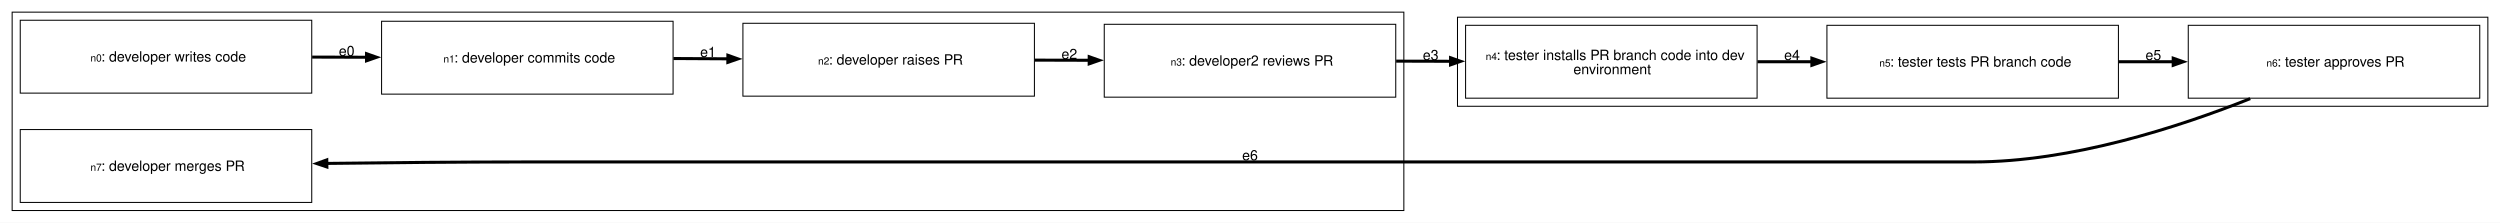
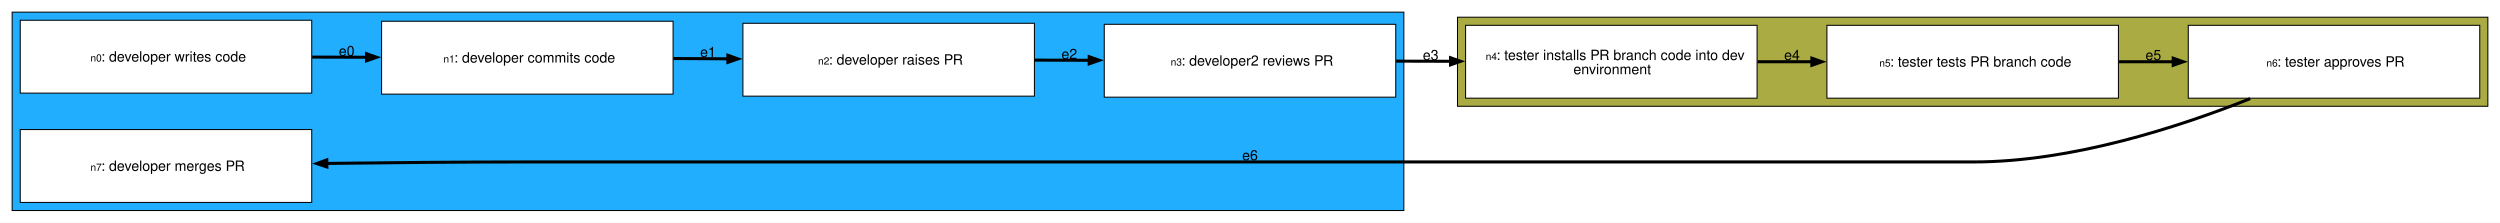
<svg xmlns="http://www.w3.org/2000/svg" width="2470pt" height="220pt" viewBox="0.00 0.00 2470.00 220.00">
  <g id="graph0" class="graph" transform="scale(1 1) rotate(0) translate(4 216)">
    <polygon fill="white" stroke="none" points="-4,4 -4,-216 2466,-216 2466,4 -4,4" />
    <g id="clust1" class="cluster">
-       <polygon fill="none" stroke="black" points="1436,-111 1436,-199 2454,-199 2454,-111 1436,-111" />
+       <polygon fill="#22aeff" stroke="black" points="8,-8 8,-204 1383,-204 1383,-8 8,-8" />
    </g>
    <g id="clust2" class="cluster">
-       <polygon fill="none" stroke="black" points="8,-8 8,-204 1383,-204 1383,-8 8,-8" />
+       <polygon fill="#aaab43" stroke="black" points="1436,-111 1436,-199 2454,-199 2454,-111 1436,-111" />
    </g>
    <g id="node1" class="node">
+       <polygon fill="#ffffff" stroke="black" points="304,-196 16,-196 16,-124 304,-124 304,-196" />
+       <text text-anchor="start" x="85.38" y="-155.2" font-family="Helvetica,sans-Serif" font-size="10.00">n0</text>
+       <text text-anchor="start" x="95.88" y="-155.2" font-family="Helvetica,sans-Serif" font-size="14.00">: developer writes code</text>
+     </g>
+     <g id="node2" class="node">
+       <polygon fill="#ffffff" stroke="black" points="661,-195 373,-195 373,-123 661,-123 661,-195" />
+       <text text-anchor="start" x="434.12" y="-154.2" font-family="Helvetica,sans-Serif" font-size="10.00">n1</text>
+       <text text-anchor="start" x="444.62" y="-154.2" font-family="Helvetica,sans-Serif" font-size="14.00">: developer commits code</text>
+     </g>
+     <g id="edge1" class="edge">
+       <path fill="none" stroke="#000000" stroke-width="3" d="M304.37,-159.6C322.13,-159.55 340.37,-159.49 358.34,-159.44" />
+       <polygon fill="#000000" stroke="#000000" stroke-width="3" points="358.14,-162.94 368.13,-159.42 358.12,-155.94 358.14,-162.94" />
+       <text text-anchor="middle" x="338.5" y="-160.7" font-family="Helvetica,sans-Serif" font-size="14.00">e0</text>
+     </g>
+     <g id="node3" class="node">
+       <polygon fill="#ffffff" stroke="black" points="1018,-193 730,-193 730,-121 1018,-121 1018,-193" />
+       <text text-anchor="start" x="804.25" y="-152.2" font-family="Helvetica,sans-Serif" font-size="10.00">n2</text>
+       <text text-anchor="start" x="814.75" y="-152.2" font-family="Helvetica,sans-Serif" font-size="14.00">: developer raises PR</text>
+     </g>
+     <g id="edge2" class="edge">
+       <path fill="none" stroke="#000000" stroke-width="3" d="M661.37,-158.19C679.13,-158.09 697.37,-157.99 715.34,-157.89" />
+       <polygon fill="#000000" stroke="#000000" stroke-width="3" points="715.15,-161.39 725.13,-157.83 715.11,-154.39 715.15,-161.39" />
+       <text text-anchor="middle" x="695.5" y="-159.7" font-family="Helvetica,sans-Serif" font-size="14.00">e1</text>
+     </g>
+     <g id="node4" class="node">
+       <polygon fill="#ffffff" stroke="black" points="1375,-192 1087,-192 1087,-120 1375,-120 1375,-192" />
+       <text text-anchor="start" x="1152.62" y="-151.2" font-family="Helvetica,sans-Serif" font-size="10.00">n3</text>
+       <text text-anchor="start" x="1163.12" y="-151.2" font-family="Helvetica,sans-Serif" font-size="14.00">: developer2 reviews PR</text>
+     </g>
+     <g id="edge3" class="edge">
+       <path fill="none" stroke="#000000" stroke-width="3" d="M1018.37,-156.6C1036.13,-156.55 1054.37,-156.49 1072.34,-156.44" />
+       <polygon fill="#000000" stroke="#000000" stroke-width="3" points="1072.14,-159.94 1082.13,-156.42 1072.12,-152.94 1072.14,-159.94" />
+       <text text-anchor="middle" x="1052.5" y="-157.7" font-family="Helvetica,sans-Serif" font-size="14.00">e2</text>
+     </g>
+     <g id="node6" class="node">
      <polygon fill="#ffffff" stroke="black" points="1732,-191 1444,-191 1444,-119 1732,-119 1732,-191" />
      <text text-anchor="start" x="1463.88" y="-156.7" font-family="Helvetica,sans-Serif" font-size="10.00">n4</text>
      <text text-anchor="start" x="1474.38" y="-156.7" font-family="Helvetica,sans-Serif" font-size="14.00">: tester installs PR branch code into dev</text>
      <text text-anchor="start" x="1550.5" y="-142.7" font-family="Helvetica,sans-Serif" font-size="14.00">environment</text>
    </g>
-     <g id="node2" class="node">
+     <g id="edge4" class="edge">
+       <path fill="none" stroke="#000000" stroke-width="3" d="M1375.37,-155.6C1393.13,-155.55 1411.37,-155.49 1429.34,-155.44" />
+       <polygon fill="#000000" stroke="#000000" stroke-width="3" points="1429.14,-158.94 1439.13,-155.42 1429.12,-151.94 1429.14,-158.94" />
+       <text text-anchor="middle" x="1409.5" y="-156.7" font-family="Helvetica,sans-Serif" font-size="14.00">e3</text>
+     </g>
+     <g id="node5" class="node">
+       <polygon fill="#ffffff" stroke="black" points="304,-88 16,-88 16,-16 304,-16 304,-88" />
+       <text text-anchor="start" x="85.38" y="-47.2" font-family="Helvetica,sans-Serif" font-size="10.00">n7</text>
+       <text text-anchor="start" x="95.88" y="-47.2" font-family="Helvetica,sans-Serif" font-size="14.00">: developer merges PR</text>
+     </g>
+     <g id="node7" class="node">
      <polygon fill="#ffffff" stroke="black" points="2089,-191 1801,-191 1801,-119 2089,-119 2089,-191" />
      <text text-anchor="start" x="1852.75" y="-150.2" font-family="Helvetica,sans-Serif" font-size="10.00">n5</text>
      <text text-anchor="start" x="1863.25" y="-150.2" font-family="Helvetica,sans-Serif" font-size="14.00">: tester tests PR branch code</text>
    </g>
    <g id="edge5" class="edge">
      <path fill="none" stroke="#000000" stroke-width="3" d="M1732.37,-155C1750.13,-155 1768.37,-155 1786.34,-155" />
      <polygon fill="#000000" stroke="#000000" stroke-width="3" points="1786.13,-158.5 1796.13,-155 1786.13,-151.5 1786.13,-158.5" />
      <text text-anchor="middle" x="1766.5" y="-156.7" font-family="Helvetica,sans-Serif" font-size="14.00">e4</text>
    </g>
-     <g id="node3" class="node">
+     <g id="node8" class="node">
      <polygon fill="#ffffff" stroke="black" points="2446,-191 2158,-191 2158,-119 2446,-119 2446,-191" />
      <text text-anchor="start" x="2235.25" y="-150.2" font-family="Helvetica,sans-Serif" font-size="10.00">n6</text>
      <text text-anchor="start" x="2245.75" y="-150.2" font-family="Helvetica,sans-Serif" font-size="14.00">: tester approves PR</text>
    </g>
    <g id="edge6" class="edge">
      <path fill="none" stroke="#000000" stroke-width="3" d="M2089.37,-155C2107.13,-155 2125.37,-155 2143.34,-155" />
      <polygon fill="#000000" stroke="#000000" stroke-width="3" points="2143.13,-158.5 2153.13,-155 2143.13,-151.5 2143.13,-158.5" />
      <text text-anchor="middle" x="2123.5" y="-156.7" font-family="Helvetica,sans-Serif" font-size="14.00">e5</text>
    </g>
-     <g id="node8" class="node">
-       <polygon fill="#ffffff" stroke="black" points="304,-88 16,-88 16,-16 304,-16 304,-88" />
-       <text text-anchor="start" x="85.38" y="-47.2" font-family="Helvetica,sans-Serif" font-size="10.00">n7</text>
-       <text text-anchor="start" x="95.88" y="-47.2" font-family="Helvetica,sans-Serif" font-size="14.00">: developer merges PR</text>
-     </g>
    <g id="edge7" class="edge">
      <path fill="none" stroke="#000000" stroke-width="3" d="M2219.24,-118.56C2148.41,-90.33 2042.46,-56 1946,-56 516,-56 516,-56 516,-56 451.38,-56 380.16,-55.33 318.57,-54.54" />
      <polygon fill="#000000" stroke="#000000" stroke-width="3" points="318.95,-51.04 308.9,-54.41 318.85,-58.04 318.95,-51.04" />
      <text text-anchor="middle" x="1231" y="-57.7" font-family="Helvetica,sans-Serif" font-size="14.00">e6</text>
    </g>
-     <g id="node4" class="node">
-       <polygon fill="#ffffff" stroke="black" points="304,-196 16,-196 16,-124 304,-124 304,-196" />
-       <text text-anchor="start" x="85.38" y="-155.2" font-family="Helvetica,sans-Serif" font-size="10.00">n0</text>
-       <text text-anchor="start" x="95.88" y="-155.2" font-family="Helvetica,sans-Serif" font-size="14.00">: developer writes code</text>
-     </g>
-     <g id="node5" class="node">
-       <polygon fill="#ffffff" stroke="black" points="661,-195 373,-195 373,-123 661,-123 661,-195" />
-       <text text-anchor="start" x="434.12" y="-154.2" font-family="Helvetica,sans-Serif" font-size="10.00">n1</text>
-       <text text-anchor="start" x="444.62" y="-154.2" font-family="Helvetica,sans-Serif" font-size="14.00">: developer commits code</text>
-     </g>
-     <g id="edge1" class="edge">
-       <path fill="none" stroke="#000000" stroke-width="3" d="M304.37,-159.6C322.13,-159.55 340.37,-159.49 358.34,-159.44" />
-       <polygon fill="#000000" stroke="#000000" stroke-width="3" points="358.14,-162.94 368.13,-159.42 358.12,-155.94 358.14,-162.94" />
-       <text text-anchor="middle" x="338.5" y="-160.7" font-family="Helvetica,sans-Serif" font-size="14.00">e0</text>
-     </g>
-     <g id="node6" class="node">
-       <polygon fill="#ffffff" stroke="black" points="1018,-193 730,-193 730,-121 1018,-121 1018,-193" />
-       <text text-anchor="start" x="804.25" y="-152.2" font-family="Helvetica,sans-Serif" font-size="10.00">n2</text>
-       <text text-anchor="start" x="814.75" y="-152.2" font-family="Helvetica,sans-Serif" font-size="14.00">: developer raises PR</text>
-     </g>
-     <g id="edge2" class="edge">
-       <path fill="none" stroke="#000000" stroke-width="3" d="M661.37,-158.19C679.13,-158.09 697.37,-157.99 715.34,-157.89" />
-       <polygon fill="#000000" stroke="#000000" stroke-width="3" points="715.15,-161.39 725.13,-157.83 715.11,-154.39 715.15,-161.39" />
-       <text text-anchor="middle" x="695.5" y="-159.7" font-family="Helvetica,sans-Serif" font-size="14.00">e1</text>
-     </g>
-     <g id="node7" class="node">
-       <polygon fill="#ffffff" stroke="black" points="1375,-192 1087,-192 1087,-120 1375,-120 1375,-192" />
-       <text text-anchor="start" x="1152.62" y="-151.2" font-family="Helvetica,sans-Serif" font-size="10.00">n3</text>
-       <text text-anchor="start" x="1163.12" y="-151.2" font-family="Helvetica,sans-Serif" font-size="14.00">: developer2 reviews PR</text>
-     </g>
-     <g id="edge3" class="edge">
-       <path fill="none" stroke="#000000" stroke-width="3" d="M1018.37,-156.6C1036.13,-156.55 1054.37,-156.49 1072.34,-156.44" />
-       <polygon fill="#000000" stroke="#000000" stroke-width="3" points="1072.14,-159.94 1082.13,-156.42 1072.12,-152.94 1072.14,-159.94" />
-       <text text-anchor="middle" x="1052.5" y="-157.7" font-family="Helvetica,sans-Serif" font-size="14.00">e2</text>
-     </g>
-     <g id="edge4" class="edge">
-       <path fill="none" stroke="#000000" stroke-width="3" d="M1375.37,-155.6C1393.13,-155.55 1411.37,-155.49 1429.34,-155.44" />
-       <polygon fill="#000000" stroke="#000000" stroke-width="3" points="1429.14,-158.94 1439.13,-155.42 1429.12,-151.94 1429.14,-158.94" />
-       <text text-anchor="middle" x="1409.5" y="-156.7" font-family="Helvetica,sans-Serif" font-size="14.00">e3</text>
-     </g>
  </g>
</svg>
